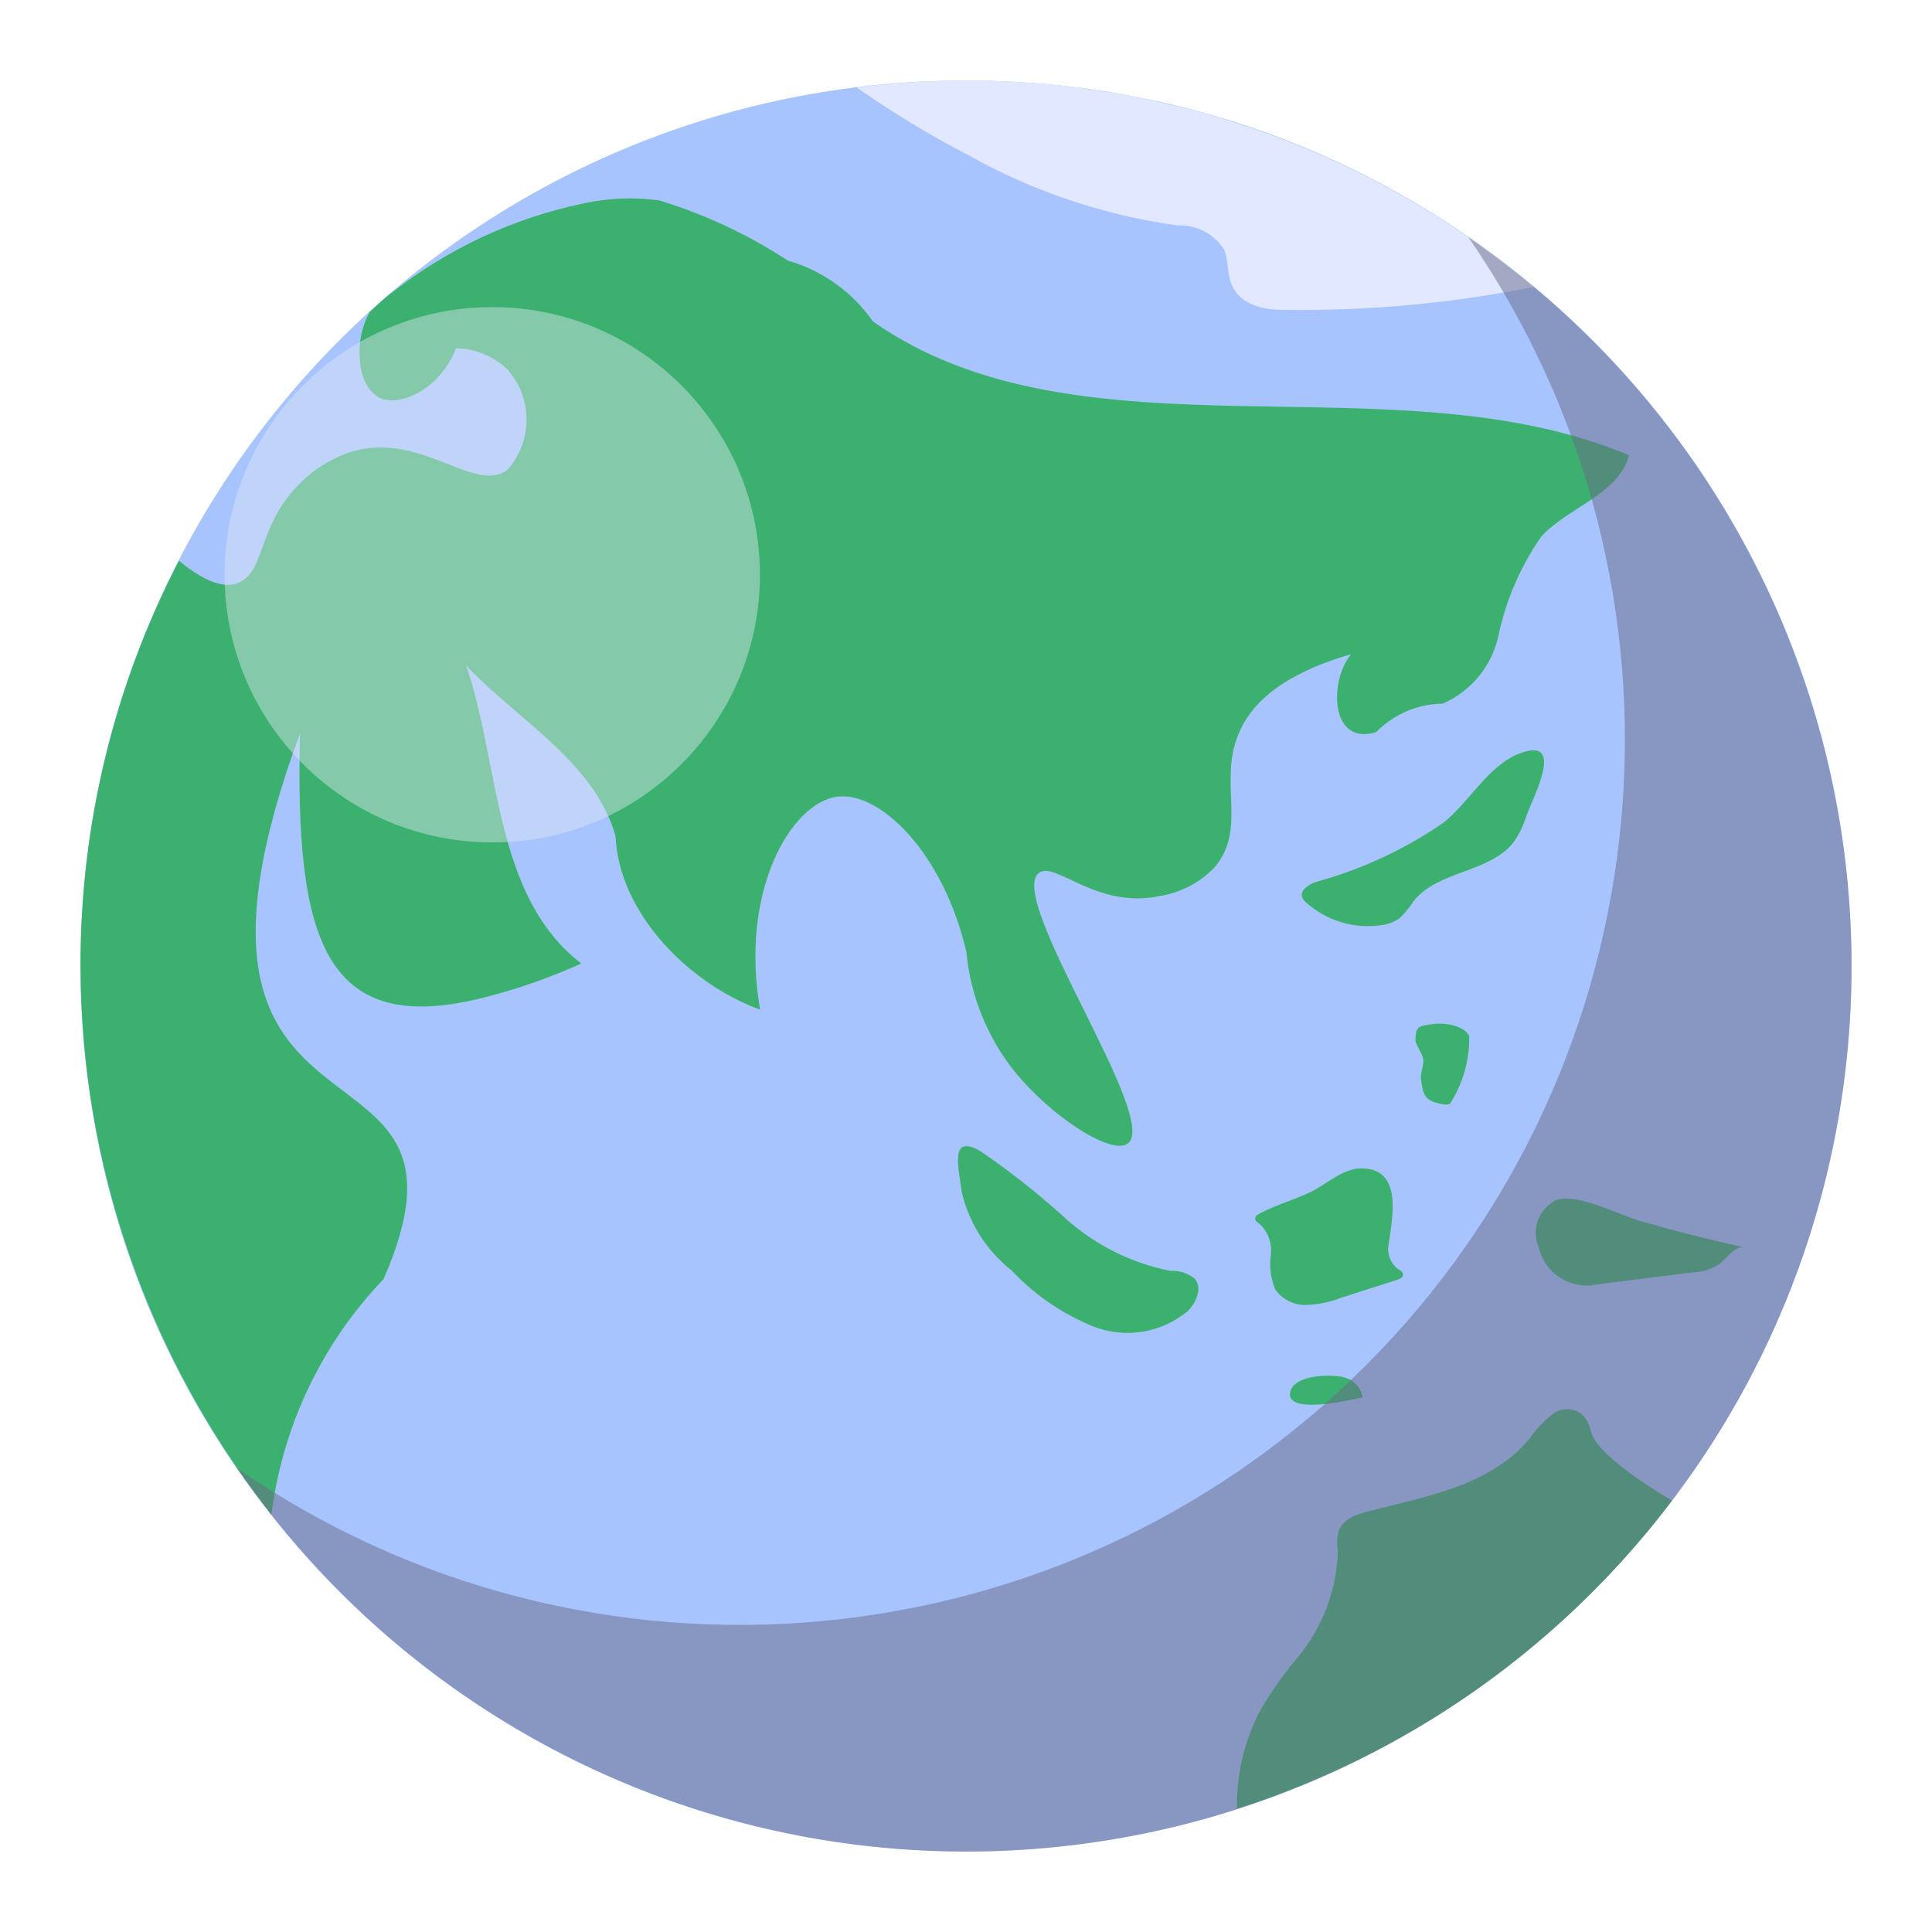
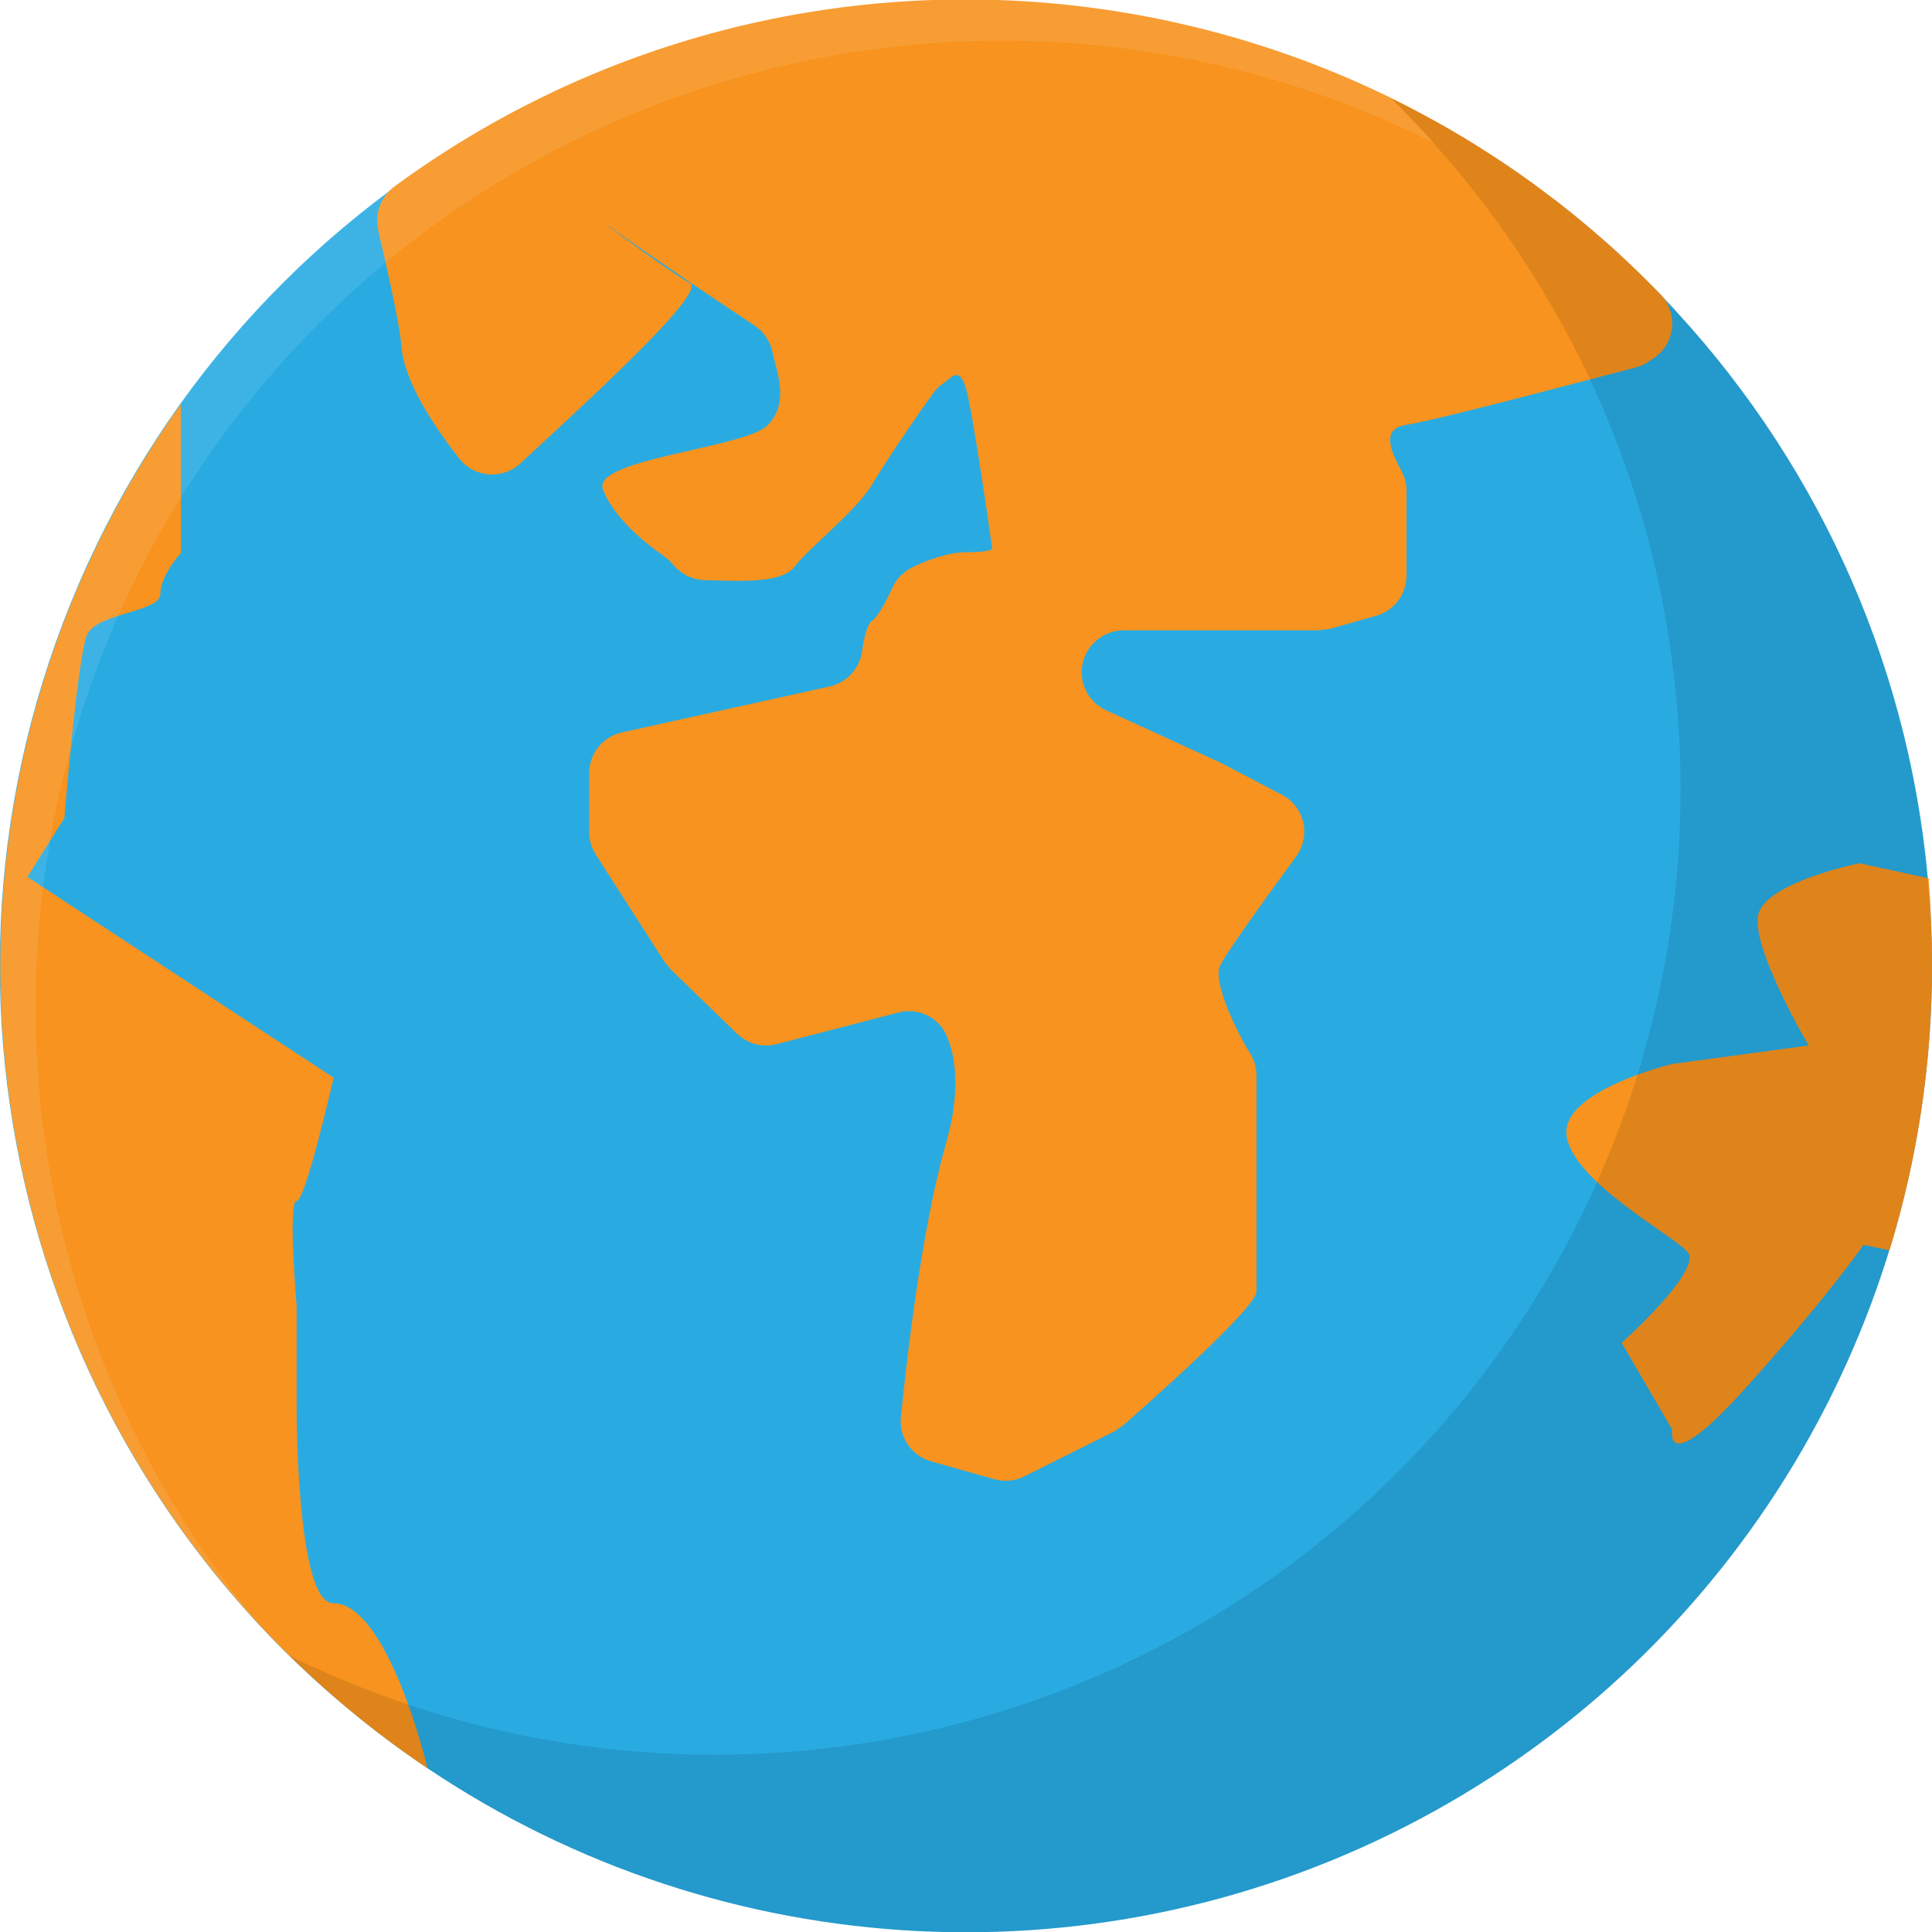
- <svg xmlns="http://www.w3.org/2000/svg" id="Layer_3" data-name="Layer 3" viewBox="0 0 48 48">
-   <defs>
-     <style>.cls-2{fill:#3cb16f}</style>
-   </defs>
-   <circle cx="24" cy="24" r="22" style="fill:#a8c4ff" />
-   <path d="M40.474 11.312c-.266.972-1.494 1.279-2.18 2.015a6.8 6.8 0 0 0-1.073 2.497 2.38 2.38 0 0 1-1.382 1.658 2.35 2.35 0 0 0-1.647.706c-1.146.358-1.177-1.269-.625-1.934-1.882.542-2.537 1.35-2.793 1.975-.512 1.207.225 2.363-.604 3.325a2.4 2.4 0 0 1-1.35.706c-1.566.338-2.61-.88-3.009-.573-.818.635 2.988 6.068 2.22 6.713-.398.338-1.933-.675-2.824-1.78a5.57 5.57 0 0 1-1.197-2.968c-.573-2.466-2.149-4.001-3.213-3.858-1.146.154-2.425 2.344-1.913 5.29-1.75-.634-3.51-2.384-3.592-4.318-.532-1.852-2.445-2.885-3.714-4.236.849 2.446.675 5.73 2.865 7.408a14.4 14.4 0 0 1-2.476.86c-3.96.982-4.636-1.555-4.513-6.58-4.154 11.267 4.993 6.877 2.077 13.559a10.32 10.32 0 0 0-2.773 5.74c-.01.041-.01.072-.02.113a.3.3 0 0 1-.051-.072A22.08 22.08 0 0 1 2 24a21.8 21.8 0 0 1 2.446-10.069c.767.635 1.207.655 1.463.553.675-.246.491-1.392 1.484-2.415a3.2 3.2 0 0 1 1.258-.819c1.76-.593 3.11 1.034 3.95.43a1.875 1.875 0 0 0 .01-2.497 1.9 1.9 0 0 0-1.279-.532C10.902 9.726 9.9 10.114 9.42 9.88a.95.95 0 0 1-.41-.553 1.6 1.6 0 0 1-.071-.409v-.01a2.06 2.06 0 0 1 .245-1.156c.082-.072.154-.144.236-.215.071-.072.153-.133.235-.205a.06.06 0 0 1 .04-.03 11.5 11.5 0 0 1 4.82-2.252 5.4 5.4 0 0 1 1.863-.071 12.4 12.4 0 0 1 3.192 1.494 3.88 3.88 0 0 1 2.118 1.514c5.178 3.633 12.965.86 18.787 3.326" class="cls-2" />
-   <path d="M35.839 20.456a10.4 10.4 0 0 1-3.137 1.453c-.188.062-.422.214-.345.397a.3.3 0 0 0 .088.111 2.29 2.29 0 0 0 1.874.568 1 1 0 0 0 .447-.166 2.3 2.3 0 0 0 .358-.436c.618-.77 1.93-.694 2.508-1.496a2.5 2.5 0 0 0 .297-.63c.176-.484.957-1.943-.142-1.55-.818.293-1.282 1.239-1.948 1.75m-9.471 9.718a5.5 5.5 0 0 0 2.711 1.4.87.87 0 0 1 .602.192c.204.236.038.61-.19.822a2.34 2.34 0 0 1-2.332.366 5.8 5.8 0 0 1-2.03-1.394 3.5 3.5 0 0 1-1.234-1.939c-.082-.635-.312-1.48.483-1.01a20 20 0 0 1 1.99 1.563m9.476-2.741a.3.3 0 0 0 .178-.008 3 3 0 0 0 .48-1.688c-.141-.27-.624-.333-.894-.297-.406.053-.429.082-.442.397-.004.1.172.336.192.468.026.172-.076.346-.055.506.053.397.09.544.54.622m-4.555 2.72c-.049.026-.103.063-.104.119-.002.063.064.103.115.14a.91.91 0 0 1 .273.78 1.6 1.6 0 0 0 .111.841.9.9 0 0 0 .756.388 2.6 2.6 0 0 0 .866-.174l1.408-.451c.063-.02.138-.054.144-.12.007-.078-.082-.122-.147-.165a.62.62 0 0 1-.208-.603c.09-.66.37-1.932-.738-1.878-.421.02-.829.403-1.194.58-.419.202-.872.322-1.282.543m2.099 4.065a.61.61 0 0 1 .465.497q-.106.025-.213.048c-.284.06-1.62.338-1.59-.131.032-.494 1.06-.498 1.338-.414m9.915-3.235c-.25.006-.393.277-.592.427a1.36 1.36 0 0 1-.662.203l-2.374.296a1.216 1.216 0 0 1-1.44-.91.905.905 0 0 1 .423-1.18c.547-.19 1.57.369 2.104.52q1.261.36 2.541.644m-1.763 6.298a21.96 21.96 0 0 1-10.806 7.654 5.05 5.05 0 0 1 .553-2.395 9 9 0 0 1 .91-1.31 4.34 4.34 0 0 0 1.044-2.721 1 1 0 0 1 .02-.471c.103-.297.44-.41.737-.491 1.443-.368 3.04-.645 3.99-1.79a3 3 0 0 1 .574-.615.59.59 0 0 1 .757.01.8.8 0 0 1 .195.359c.05.307.47.839 2.026 1.77" class="cls-2" />
-   <path d="M38.11 7.127a29.5 29.5 0 0 1-6.129.573c-.532.01-1.176-.093-1.391-.655-.103-.266-.072-.584-.174-.84a1.29 1.29 0 0 0-1.156-.603 14.7 14.7 0 0 1-5.188-1.74 24 24 0 0 1-2.784-1.688A22 22 0 0 1 24 2c.757 0 1.514.04 2.251.113.276.03.553.06.829.112.123.01.246.03.358.051a13 13 0 0 1 1.515.297 15 15 0 0 1 1.75.481 21.9 21.9 0 0 1 7.408 4.073" style="fill:#e1e8ff" />
-   <path d="M36.48 5.892A21.99 21.99 0 0 1 5.892 36.48 21.994 21.994 0 1 0 36.48 5.892" style="fill:#686886;opacity:.5" />
-   <circle cx="12.23" cy="14.28" r="6.65" style="fill:#e0e8f4;opacity:.44" />
+ <svg xmlns="http://www.w3.org/2000/svg" viewBox="0 0 282 282">
+   <g style="isolation:isolate">
+     <path fill="#29abe2" d="M282 141A141 141 0 0 1 62.4 258.1a141 141 0 1 1 219-129.9q.6 6.3.6 12.8" />
+     <path fill="#f7931e" d="m241.5 52.2-.6.4a6.1 6.1 0 0 1-2 1c-5.4 1.4-29.4 7.8-33.6 8.4s-1.8 4.7-.7 6.8a6 6 0 0 1 .7 2.8V84a6.1 6.1 0 0 1-4.5 5.9l-6.7 1.9-1.6.2H164a6.1 6.1 0 0 0-3.6 1.2 6.1 6.1 0 0 0 1.1 10.5l16.6 7.6 9 4.7a6.1 6.1 0 0 1 2.1 9c-4.1 5.6-9.9 13.6-11.1 15.9s2.5 9.9 4.4 12.9a6.1 6.1 0 0 1 .9 3.2v31.5c0 2.4-16.1 16.6-19.4 19.5l-1.3.9-13.2 6.6a6.1 6.1 0 0 1-4.4.4l-9.2-2.6a6.1 6.1 0 0 1-4.4-6.5c.9-9 3.1-27.7 6.5-39.6 2.3-8 1.5-13.1.1-16.2a6 6 0 0 0-7-3.2l-17.7 4.6a6.1 6.1 0 0 1-5.8-1.5l-9.7-9.4-.9-1.1-10-15.6a6.1 6.1 0 0 1-1-3.3v-8.6a6.1 6.1 0 0 1 4.8-6l30.3-6.7a6.1 6.1 0 0 0 4.7-5c.3-2.1.8-4.2 1.5-4.6s2.1-2.9 2.9-4.7a6.1 6.1 0 0 1 3-3.1c2-1 5.2-2.2 7.9-2.2 4.3 0 3.7-.7 3.7-.7S142 60 141 56.7s-2.1-1.6-3.1-.9a5.8 5.8 0 0 0-1.7 1.6c-1.6 2.2-6.6 9.4-8.9 13.3S118 80 116 82.7s-9.3 2-12.7 2-4.8-2-5.6-2.9l-1-.8c-1.8-1.2-7.1-5.2-8.7-9.6s20.7-6 24-9.3 1.4-7.7.7-10.9a6.1 6.1 0 0 0-2.6-3.7c-3.6-2.4-11.7-7.8-18.7-12.7C82 28 98 40 100.7 41.3S84.8 59.4 76 67.6a6.1 6.1 0 0 1-9-.7c-3.5-4.5-8-11.1-8.4-16.3-.2-2.7-1.6-9.3-3.4-17a6.2 6.2 0 0 1 2.4-6.4A141 141 0 0 1 242.4 43a6.1 6.1 0 0 1-.9 9.2M62.4 258.1A141 141 0 0 1 26.4 59v21.7s-3 3.3-3 6-9.3 2.7-10.7 6-3.3 26.7-3.3 26.7L4 128l44.7 29.3s-4.1 18-5.4 18 0 15.3 0 15.3V206s0 28 5.3 28c8.1 0 13.8 24.1 13.8 24.1M282 141a141.2 141.2 0 0 1-6.2 41.5l-3.8-.8s-5.3 7.7-17.3 21-10.6 6-10.6 6l-7.4-12.7s12-10.7 9.6-13.3-16.3-10-17.6-16.7 15.4-10.7 15.4-10.7l19.9-2.7s-8.7-14.7-7.3-19.3 14.7-7.3 14.7-7.3l10.1 2.2q.5 6.3.5 12.8" />
+     <path fill="#ccc" d="M282 141A141 141 0 0 1 62.4 258.1a141.5 141.5 0 0 1-20.1-16.4 140.9 140.9 0 0 0 203-126.7q0-6.5-.6-12.8a140.3 140.3 0 0 0-34.3-80l-1.2-1.4q-2.9-3.3-6.1-6.4l.5.2 2.7 1.4 2.8 1.5.6.3 2.1 1.2 1 .6 2.2 1.3 3.1 2 1.1.7.5.3 1.6 1.1 2.8 2 2.7 2.1h.2l2.5 2 2.5 2.1.7.6 2 1.7.8.7 1.7 1.6.4.4 2.3 2.2 2.2 2.2.3.3 2.2 2.3.3.4L247 48l1.9 2.2a140.3 140.3 0 0 1 32.4 77.8q.7 6.5.7 13" opacity=".5" style="mix-blend-mode:multiply" />
+     <path fill="#f2f2f2" d="M203.1 14.4q3.1 3.1 6.1 6.4A141 141 0 0 0 38.3 237.7 141 141 0 0 1 203.1 14.4" opacity=".1" style="mix-blend-mode:screen" />
+   </g>
</svg>
